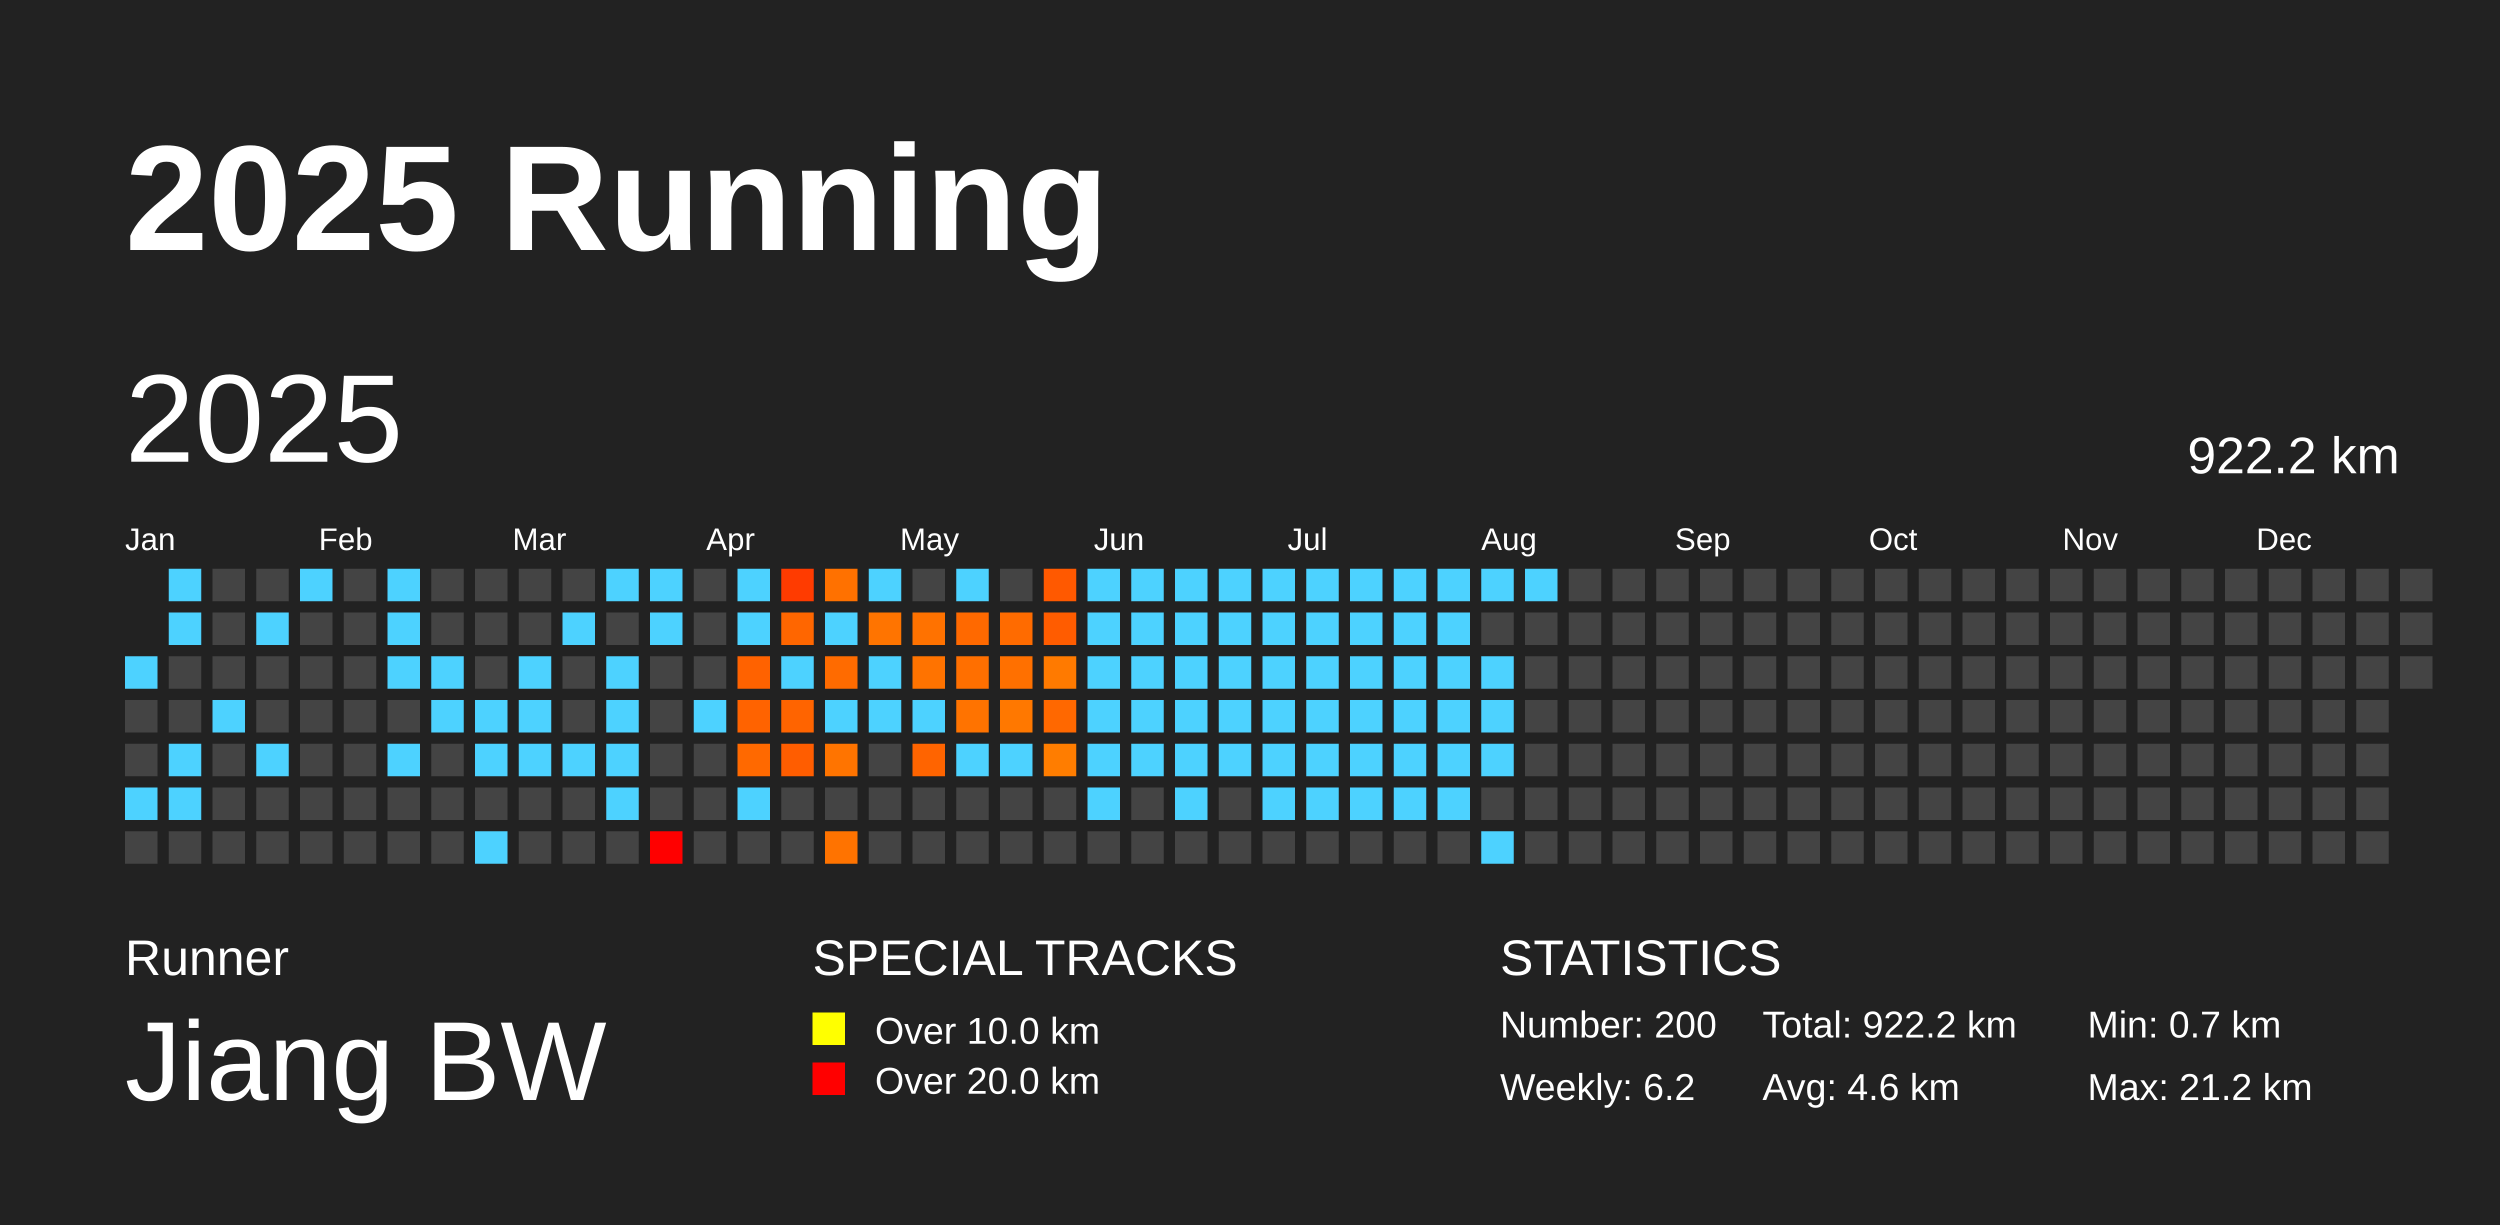
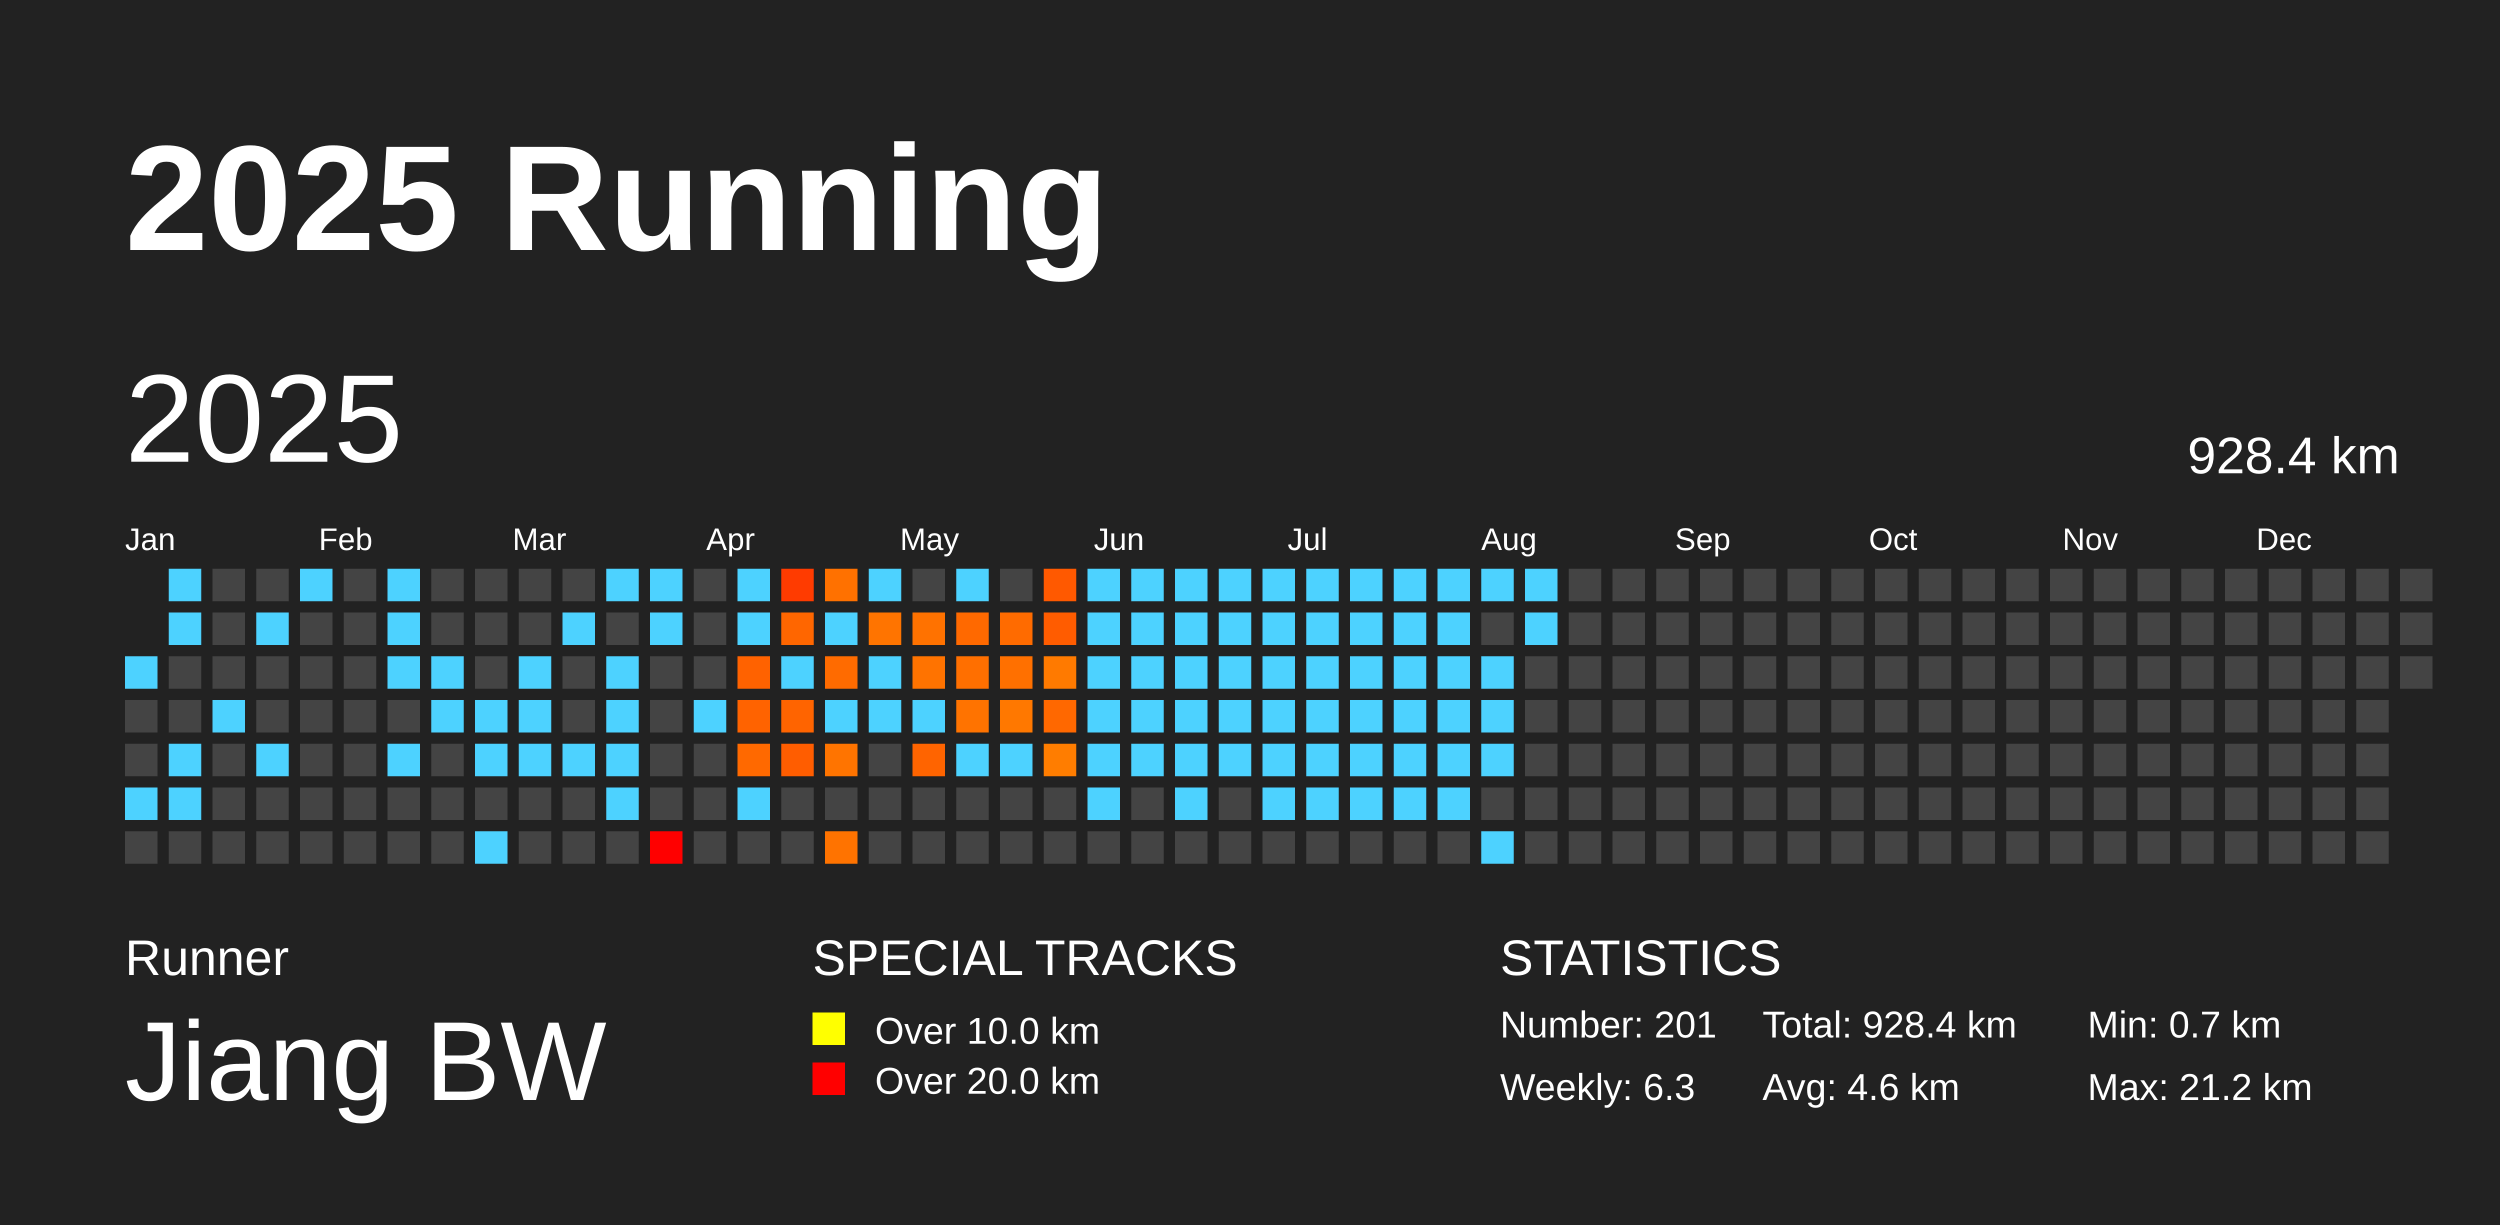
<svg xmlns="http://www.w3.org/2000/svg" baseProfile="full" height="98mm" version="1.1" viewBox="0,0,200,98" width="200mm">
  <defs />
  <rect fill="#222222" height="98" width="200" x="0" y="0" />
  <text fill="#FFFFFF" style="font-size:12px; font-family:Arial; font-weight:bold;" x="10" y="20">2025 Running</text>
  <text fill="#FFFFFF" style="font-size:4px; font-family:Arial" x="10" y="78">Runner</text>
  <text fill="#FFFFFF" style="font-size:9px; font-family:Arial" x="10" y="88">Jiang BW</text>
  <text fill="#FFFFFF" style="font-size:4px; font-family:Arial" x="65" y="78">SPECIAL TRACKS</text>
  <rect fill="yellow" height="2.6" width="2.6" x="65" y="81" />
  <text fill="#FFFFFF" style="font-size:3px; font-family:Arial" x="70" y="83.5">Over 10.0 km</text>
  <rect fill="red" height="2.6" width="2.6" x="65" y="85" />
  <text fill="#FFFFFF" style="font-size:3px; font-family:Arial" x="70" y="87.5">Over 20.0 km</text>
  <text fill="#FFFFFF" style="font-size:4px; font-family:Arial" x="120" y="78">STATISTICS</text>
-   <text fill="#FFFFFF" style="font-size:3px; font-family:Arial" x="120" y="83">Number: 200</text>
-   <text fill="#FFFFFF" style="font-size:3px; font-family:Arial" x="120" y="88">Weekly: 6.2</text>
-   <text fill="#FFFFFF" style="font-size:3px; font-family:Arial" x="141" y="83">Total: 922.2 km</text>
+   <text fill="#FFFFFF" style="font-size:3px; font-family:Arial" x="120" y="83">Number: 201</text>
+   <text fill="#FFFFFF" style="font-size:3px; font-family:Arial" x="120" y="88">Weekly: 6.3</text>
+   <text fill="#FFFFFF" style="font-size:3px; font-family:Arial" x="141" y="83">Total: 928.4 km</text>
  <text fill="#FFFFFF" style="font-size:3px; font-family:Arial" x="141" y="88">Avg: 4.6 km</text>
  <text fill="#FFFFFF" style="font-size:3px; font-family:Arial" x="167" y="83">Min: 0.7 km</text>
  <text fill="#FFFFFF" style="font-size:3px; font-family:Arial" x="167" y="88">Max: 21.2 km</text>
  <text dominant-baseline="hanging" fill="#FFFFFF" style="font-size:10.0px; font-family:Arial;" x="10" y="30">2025</text>
-   <text dominant-baseline="hanging" fill="#FFFFFF" style="font-size:4.125px; font-family:Arial;" x="175" y="35">922.2 km</text>
+   <text dominant-baseline="hanging" fill="#FFFFFF" style="font-size:4.125px; font-family:Arial;" x="175" y="35">928.4 km</text>
  <text fill="#FFFFFF" style="font-size:2.5px; font-family:Arial" x="10.0" y="44">Jan</text>
  <text fill="#FFFFFF" style="font-size:2.5px; font-family:Arial" x="25.5" y="44">Feb</text>
  <text fill="#FFFFFF" style="font-size:2.5px; font-family:Arial" x="41.0" y="44">Mar</text>
  <text fill="#FFFFFF" style="font-size:2.5px; font-family:Arial" x="56.5" y="44">Apr</text>
  <text fill="#FFFFFF" style="font-size:2.5px; font-family:Arial" x="72.0" y="44">May</text>
  <text fill="#FFFFFF" style="font-size:2.5px; font-family:Arial" x="87.5" y="44">Jun</text>
  <text fill="#FFFFFF" style="font-size:2.5px; font-family:Arial" x="103.0" y="44">Jul</text>
  <text fill="#FFFFFF" style="font-size:2.5px; font-family:Arial" x="118.5" y="44">Aug</text>
  <text fill="#FFFFFF" style="font-size:2.5px; font-family:Arial" x="134.0" y="44">Sep</text>
  <text fill="#FFFFFF" style="font-size:2.5px; font-family:Arial" x="149.5" y="44">Oct</text>
  <text fill="#FFFFFF" style="font-size:2.5px; font-family:Arial" x="165.0" y="44">Nov</text>
  <text fill="#FFFFFF" style="font-size:2.5px; font-family:Arial" x="180.5" y="44">Dec</text>
  <rect fill="#4dd2ff" height="2.6" width="2.6" x="10.0" y="52.5" />
  <rect fill="#444444" height="2.6" width="2.6" x="10.0" y="56.0" />
  <rect fill="#444444" height="2.6" width="2.6" x="10.0" y="59.5" />
  <rect fill="#4dd2ff" height="2.6" width="2.6" x="10.0" y="63.0" />
  <rect fill="#444444" height="2.6" width="2.6" x="10.0" y="66.5" />
  <rect fill="#4dd2ff" height="2.6" width="2.6" x="13.5" y="45.5" />
  <rect fill="#4dd2ff" height="2.6" width="2.6" x="13.5" y="49.0" />
  <rect fill="#444444" height="2.6" width="2.6" x="13.5" y="52.5" />
  <rect fill="#444444" height="2.6" width="2.6" x="13.5" y="56.0" />
  <rect fill="#4dd2ff" height="2.6" width="2.6" x="13.5" y="59.5" />
  <rect fill="#4dd2ff" height="2.6" width="2.6" x="13.5" y="63.0" />
  <rect fill="#444444" height="2.6" width="2.6" x="13.5" y="66.5" />
  <rect fill="#444444" height="2.6" width="2.6" x="17.0" y="45.5" />
  <rect fill="#444444" height="2.6" width="2.6" x="17.0" y="49.0" />
  <rect fill="#444444" height="2.6" width="2.6" x="17.0" y="52.5" />
  <rect fill="#4dd2ff" height="2.6" width="2.6" x="17.0" y="56.0" />
  <rect fill="#444444" height="2.6" width="2.6" x="17.0" y="59.5" />
  <rect fill="#444444" height="2.6" width="2.6" x="17.0" y="63.0" />
  <rect fill="#444444" height="2.6" width="2.6" x="17.0" y="66.5" />
  <rect fill="#444444" height="2.6" width="2.6" x="20.5" y="45.5" />
  <rect fill="#4dd2ff" height="2.6" width="2.6" x="20.5" y="49.0" />
  <rect fill="#444444" height="2.6" width="2.6" x="20.5" y="52.5" />
  <rect fill="#444444" height="2.6" width="2.6" x="20.5" y="56.0" />
  <rect fill="#4dd2ff" height="2.6" width="2.6" x="20.5" y="59.5" />
  <rect fill="#444444" height="2.6" width="2.6" x="20.5" y="63.0" />
  <rect fill="#444444" height="2.6" width="2.6" x="20.5" y="66.5" />
  <rect fill="#4dd2ff" height="2.6" width="2.6" x="24.0" y="45.5" />
  <rect fill="#444444" height="2.6" width="2.6" x="24.0" y="49.0" />
  <rect fill="#444444" height="2.6" width="2.6" x="24.0" y="52.5" />
  <rect fill="#444444" height="2.6" width="2.6" x="24.0" y="56.0" />
  <rect fill="#444444" height="2.6" width="2.6" x="24.0" y="59.5" />
  <rect fill="#444444" height="2.6" width="2.6" x="24.0" y="63.0" />
  <rect fill="#444444" height="2.6" width="2.6" x="24.0" y="66.5" />
  <rect fill="#444444" height="2.6" width="2.6" x="27.5" y="45.5" />
  <rect fill="#444444" height="2.6" width="2.6" x="27.5" y="49.0" />
  <rect fill="#444444" height="2.6" width="2.6" x="27.5" y="52.5" />
  <rect fill="#444444" height="2.6" width="2.6" x="27.5" y="56.0" />
  <rect fill="#444444" height="2.6" width="2.6" x="27.5" y="59.5" />
  <rect fill="#444444" height="2.6" width="2.6" x="27.5" y="63.0" />
  <rect fill="#444444" height="2.6" width="2.6" x="27.5" y="66.5" />
  <rect fill="#4dd2ff" height="2.6" width="2.6" x="31.0" y="45.5" />
  <rect fill="#4dd2ff" height="2.6" width="2.6" x="31.0" y="49.0" />
  <rect fill="#4dd2ff" height="2.6" width="2.6" x="31.0" y="52.5" />
  <rect fill="#444444" height="2.6" width="2.6" x="31.0" y="56.0" />
  <rect fill="#4dd2ff" height="2.6" width="2.6" x="31.0" y="59.5" />
  <rect fill="#444444" height="2.6" width="2.6" x="31.0" y="63.0" />
  <rect fill="#444444" height="2.6" width="2.6" x="31.0" y="66.5" />
  <rect fill="#444444" height="2.6" width="2.6" x="34.5" y="45.5" />
  <rect fill="#444444" height="2.6" width="2.6" x="34.5" y="49.0" />
  <rect fill="#4dd2ff" height="2.6" width="2.6" x="34.5" y="52.5" />
  <rect fill="#4dd2ff" height="2.6" width="2.6" x="34.5" y="56.0" />
  <rect fill="#444444" height="2.6" width="2.6" x="34.5" y="59.5" />
  <rect fill="#444444" height="2.6" width="2.6" x="34.5" y="63.0" />
  <rect fill="#444444" height="2.6" width="2.6" x="34.5" y="66.5" />
  <rect fill="#444444" height="2.6" width="2.6" x="38.0" y="45.5" />
  <rect fill="#444444" height="2.6" width="2.6" x="38.0" y="49.0" />
  <rect fill="#444444" height="2.6" width="2.6" x="38.0" y="52.5" />
  <rect fill="#4dd2ff" height="2.6" width="2.6" x="38.0" y="56.0" />
  <rect fill="#4dd2ff" height="2.6" width="2.6" x="38.0" y="59.5" />
  <rect fill="#444444" height="2.6" width="2.6" x="38.0" y="63.0" />
  <rect fill="#4dd2ff" height="2.6" width="2.6" x="38.0" y="66.5" />
  <rect fill="#444444" height="2.6" width="2.6" x="41.5" y="45.5" />
  <rect fill="#444444" height="2.6" width="2.6" x="41.5" y="49.0" />
  <rect fill="#4dd2ff" height="2.6" width="2.6" x="41.5" y="52.5" />
  <rect fill="#4dd2ff" height="2.6" width="2.6" x="41.5" y="56.0" />
  <rect fill="#4dd2ff" height="2.6" width="2.6" x="41.5" y="59.5" />
  <rect fill="#444444" height="2.6" width="2.6" x="41.5" y="63.0" />
  <rect fill="#444444" height="2.6" width="2.6" x="41.5" y="66.5" />
  <rect fill="#444444" height="2.6" width="2.6" x="45.0" y="45.5" />
  <rect fill="#4dd2ff" height="2.6" width="2.6" x="45.0" y="49.0" />
  <rect fill="#444444" height="2.6" width="2.6" x="45.0" y="52.5" />
  <rect fill="#444444" height="2.6" width="2.6" x="45.0" y="56.0" />
  <rect fill="#4dd2ff" height="2.6" width="2.6" x="45.0" y="59.5" />
  <rect fill="#444444" height="2.6" width="2.6" x="45.0" y="63.0" />
  <rect fill="#444444" height="2.6" width="2.6" x="45.0" y="66.5" />
  <rect fill="#4dd2ff" height="2.6" width="2.6" x="48.5" y="45.5" />
  <rect fill="#444444" height="2.6" width="2.6" x="48.5" y="49.0" />
  <rect fill="#4dd2ff" height="2.6" width="2.6" x="48.5" y="52.5" />
  <rect fill="#4dd2ff" height="2.6" width="2.6" x="48.5" y="56.0" />
  <rect fill="#4dd2ff" height="2.6" width="2.6" x="48.5" y="59.5" />
  <rect fill="#4dd2ff" height="2.6" width="2.6" x="48.5" y="63.0" />
  <rect fill="#444444" height="2.6" width="2.6" x="48.5" y="66.5" />
  <rect fill="#4dd2ff" height="2.6" width="2.6" x="52.0" y="45.5" />
  <rect fill="#4dd2ff" height="2.6" width="2.6" x="52.0" y="49.0" />
  <rect fill="#444444" height="2.6" width="2.6" x="52.0" y="52.5" />
  <rect fill="#444444" height="2.6" width="2.6" x="52.0" y="56.0" />
  <rect fill="#444444" height="2.6" width="2.6" x="52.0" y="59.5" />
  <rect fill="#444444" height="2.6" width="2.6" x="52.0" y="63.0" />
  <rect fill="red" height="2.6" width="2.6" x="52.0" y="66.5" />
  <rect fill="#444444" height="2.6" width="2.6" x="55.5" y="45.5" />
  <rect fill="#444444" height="2.6" width="2.6" x="55.5" y="49.0" />
  <rect fill="#444444" height="2.6" width="2.6" x="55.5" y="52.5" />
  <rect fill="#4dd2ff" height="2.6" width="2.6" x="55.5" y="56.0" />
  <rect fill="#444444" height="2.6" width="2.6" x="55.5" y="59.5" />
  <rect fill="#444444" height="2.6" width="2.6" x="55.5" y="63.0" />
  <rect fill="#444444" height="2.6" width="2.6" x="55.5" y="66.5" />
  <rect fill="#4dd2ff" height="2.6" width="2.6" x="59.0" y="45.5" />
  <rect fill="#4dd2ff" height="2.6" width="2.6" x="59.0" y="49.0" />
  <rect fill="#ff6200" height="2.6" width="2.6" x="59.0" y="52.5" />
  <rect fill="#ff6300" height="2.6" width="2.6" x="59.0" y="56.0" />
  <rect fill="#ff6900" height="2.6" width="2.6" x="59.0" y="59.5" />
  <rect fill="#4dd2ff" height="2.6" width="2.6" x="59.0" y="63.0" />
  <rect fill="#444444" height="2.6" width="2.6" x="59.0" y="66.5" />
  <rect fill="#ff3b00" height="2.6" width="2.6" x="62.5" y="45.5" />
  <rect fill="#ff6600" height="2.6" width="2.6" x="62.5" y="49.0" />
  <rect fill="#4dd2ff" height="2.6" width="2.6" x="62.5" y="52.5" />
  <rect fill="#ff6400" height="2.6" width="2.6" x="62.5" y="56.0" />
  <rect fill="#ff5d00" height="2.6" width="2.6" x="62.5" y="59.5" />
  <rect fill="#444444" height="2.6" width="2.6" x="62.5" y="63.0" />
  <rect fill="#444444" height="2.6" width="2.6" x="62.5" y="66.5" />
  <rect fill="#ff7100" height="2.6" width="2.6" x="66.0" y="45.5" />
  <rect fill="#4dd2ff" height="2.6" width="2.6" x="66.0" y="49.0" />
  <rect fill="#ff6b00" height="2.6" width="2.6" x="66.0" y="52.5" />
  <rect fill="#4dd2ff" height="2.6" width="2.6" x="66.0" y="56.0" />
  <rect fill="#ff7400" height="2.6" width="2.6" x="66.0" y="59.5" />
  <rect fill="#444444" height="2.6" width="2.6" x="66.0" y="63.0" />
  <rect fill="#ff7300" height="2.6" width="2.6" x="66.0" y="66.5" />
  <rect fill="#4dd2ff" height="2.6" width="2.6" x="69.5" y="45.5" />
  <rect fill="#ff7400" height="2.6" width="2.6" x="69.5" y="49.0" />
  <rect fill="#4dd2ff" height="2.6" width="2.6" x="69.5" y="52.5" />
  <rect fill="#4dd2ff" height="2.6" width="2.6" x="69.5" y="56.0" />
  <rect fill="#444444" height="2.6" width="2.6" x="69.5" y="59.5" />
  <rect fill="#444444" height="2.6" width="2.6" x="69.5" y="63.0" />
  <rect fill="#444444" height="2.6" width="2.6" x="69.5" y="66.5" />
  <rect fill="#444444" height="2.6" width="2.6" x="73.0" y="45.5" />
  <rect fill="#ff7200" height="2.6" width="2.6" x="73.0" y="49.0" />
  <rect fill="#ff7300" height="2.6" width="2.6" x="73.0" y="52.5" />
  <rect fill="#4dd2ff" height="2.6" width="2.6" x="73.0" y="56.0" />
  <rect fill="#ff6400" height="2.6" width="2.6" x="73.0" y="59.5" />
  <rect fill="#444444" height="2.6" width="2.6" x="73.0" y="63.0" />
  <rect fill="#444444" height="2.6" width="2.6" x="73.0" y="66.5" />
  <rect fill="#4dd2ff" height="2.6" width="2.6" x="76.5" y="45.5" />
  <rect fill="#ff6900" height="2.6" width="2.6" x="76.5" y="49.0" />
  <rect fill="#ff6f00" height="2.6" width="2.6" x="76.5" y="52.5" />
  <rect fill="#ff7300" height="2.6" width="2.6" x="76.5" y="56.0" />
  <rect fill="#4dd2ff" height="2.6" width="2.6" x="76.5" y="59.5" />
  <rect fill="#444444" height="2.6" width="2.6" x="76.5" y="63.0" />
  <rect fill="#444444" height="2.6" width="2.6" x="76.5" y="66.5" />
  <rect fill="#444444" height="2.6" width="2.6" x="80.0" y="45.5" />
  <rect fill="#ff6b00" height="2.6" width="2.6" x="80.0" y="49.0" />
  <rect fill="#ff7000" height="2.6" width="2.6" x="80.0" y="52.5" />
  <rect fill="#ff7800" height="2.6" width="2.6" x="80.0" y="56.0" />
  <rect fill="#4dd2ff" height="2.6" width="2.6" x="80.0" y="59.5" />
  <rect fill="#444444" height="2.6" width="2.6" x="80.0" y="63.0" />
  <rect fill="#444444" height="2.6" width="2.6" x="80.0" y="66.5" />
  <rect fill="#ff5900" height="2.6" width="2.6" x="83.5" y="45.5" />
  <rect fill="#ff5c00" height="2.6" width="2.6" x="83.5" y="49.0" />
  <rect fill="#ff7a00" height="2.6" width="2.6" x="83.5" y="52.5" />
  <rect fill="#ff6800" height="2.6" width="2.6" x="83.5" y="56.0" />
  <rect fill="#ff7d00" height="2.6" width="2.6" x="83.5" y="59.5" />
  <rect fill="#444444" height="2.6" width="2.6" x="83.5" y="63.0" />
  <rect fill="#444444" height="2.6" width="2.6" x="83.5" y="66.5" />
  <rect fill="#4dd2ff" height="2.6" width="2.6" x="87.0" y="45.5" />
  <rect fill="#4dd2ff" height="2.6" width="2.6" x="87.0" y="49.0" />
  <rect fill="#4dd2ff" height="2.6" width="2.6" x="87.0" y="52.5" />
  <rect fill="#4dd2ff" height="2.6" width="2.6" x="87.0" y="56.0" />
  <rect fill="#4dd2ff" height="2.6" width="2.6" x="87.0" y="59.5" />
  <rect fill="#4dd2ff" height="2.6" width="2.6" x="87.0" y="63.0" />
  <rect fill="#444444" height="2.6" width="2.6" x="87.0" y="66.5" />
  <rect fill="#4dd2ff" height="2.6" width="2.6" x="90.5" y="45.5" />
  <rect fill="#4dd2ff" height="2.6" width="2.6" x="90.5" y="49.0" />
  <rect fill="#4dd2ff" height="2.6" width="2.6" x="90.5" y="52.5" />
  <rect fill="#4dd2ff" height="2.6" width="2.6" x="90.5" y="56.0" />
  <rect fill="#4dd2ff" height="2.6" width="2.6" x="90.5" y="59.5" />
  <rect fill="#444444" height="2.6" width="2.6" x="90.5" y="63.0" />
  <rect fill="#444444" height="2.6" width="2.6" x="90.5" y="66.5" />
  <rect fill="#4dd2ff" height="2.6" width="2.6" x="94.0" y="45.5" />
  <rect fill="#4dd2ff" height="2.6" width="2.6" x="94.0" y="49.0" />
  <rect fill="#4dd2ff" height="2.6" width="2.6" x="94.0" y="52.5" />
  <rect fill="#4dd2ff" height="2.6" width="2.6" x="94.0" y="56.0" />
  <rect fill="#4dd2ff" height="2.6" width="2.6" x="94.0" y="59.5" />
  <rect fill="#4dd2ff" height="2.6" width="2.6" x="94.0" y="63.0" />
  <rect fill="#444444" height="2.6" width="2.6" x="94.0" y="66.5" />
  <rect fill="#4dd2ff" height="2.6" width="2.6" x="97.5" y="45.5" />
  <rect fill="#4dd2ff" height="2.6" width="2.6" x="97.5" y="49.0" />
  <rect fill="#4dd2ff" height="2.6" width="2.6" x="97.5" y="52.5" />
  <rect fill="#4dd2ff" height="2.6" width="2.6" x="97.5" y="56.0" />
  <rect fill="#4dd2ff" height="2.6" width="2.6" x="97.5" y="59.5" />
  <rect fill="#444444" height="2.6" width="2.6" x="97.5" y="63.0" />
  <rect fill="#444444" height="2.6" width="2.6" x="97.5" y="66.5" />
  <rect fill="#4dd2ff" height="2.6" width="2.6" x="101.0" y="45.5" />
  <rect fill="#4dd2ff" height="2.6" width="2.6" x="101.0" y="49.0" />
  <rect fill="#4dd2ff" height="2.6" width="2.6" x="101.0" y="52.5" />
  <rect fill="#4dd2ff" height="2.6" width="2.6" x="101.0" y="56.0" />
  <rect fill="#4dd2ff" height="2.6" width="2.6" x="101.0" y="59.5" />
  <rect fill="#4dd2ff" height="2.6" width="2.6" x="101.0" y="63.0" />
  <rect fill="#444444" height="2.6" width="2.6" x="101.0" y="66.5" />
  <rect fill="#4dd2ff" height="2.6" width="2.6" x="104.5" y="45.5" />
  <rect fill="#4dd2ff" height="2.6" width="2.6" x="104.5" y="49.0" />
  <rect fill="#4dd2ff" height="2.6" width="2.6" x="104.5" y="52.5" />
  <rect fill="#4dd2ff" height="2.6" width="2.6" x="104.5" y="56.0" />
  <rect fill="#4dd2ff" height="2.6" width="2.6" x="104.5" y="59.5" />
  <rect fill="#4dd2ff" height="2.6" width="2.6" x="104.5" y="63.0" />
  <rect fill="#444444" height="2.6" width="2.6" x="104.5" y="66.5" />
  <rect fill="#4dd2ff" height="2.6" width="2.6" x="108.0" y="45.5" />
  <rect fill="#4dd2ff" height="2.6" width="2.6" x="108.0" y="49.0" />
  <rect fill="#4dd2ff" height="2.6" width="2.6" x="108.0" y="52.5" />
  <rect fill="#4dd2ff" height="2.6" width="2.6" x="108.0" y="56.0" />
  <rect fill="#4dd2ff" height="2.6" width="2.6" x="108.0" y="59.5" />
  <rect fill="#4dd2ff" height="2.6" width="2.6" x="108.0" y="63.0" />
  <rect fill="#444444" height="2.6" width="2.6" x="108.0" y="66.5" />
  <rect fill="#4dd2ff" height="2.6" width="2.6" x="111.5" y="45.5" />
  <rect fill="#4dd2ff" height="2.6" width="2.6" x="111.5" y="49.0" />
  <rect fill="#4dd2ff" height="2.6" width="2.6" x="111.5" y="52.5" />
  <rect fill="#4dd2ff" height="2.6" width="2.6" x="111.5" y="56.0" />
  <rect fill="#4dd2ff" height="2.6" width="2.6" x="111.5" y="59.5" />
  <rect fill="#4dd2ff" height="2.6" width="2.6" x="111.5" y="63.0" />
  <rect fill="#444444" height="2.6" width="2.6" x="111.5" y="66.5" />
  <rect fill="#4dd2ff" height="2.6" width="2.6" x="115.0" y="45.5" />
  <rect fill="#4dd2ff" height="2.6" width="2.6" x="115.0" y="49.0" />
  <rect fill="#4dd2ff" height="2.6" width="2.6" x="115.0" y="52.5" />
  <rect fill="#4dd2ff" height="2.6" width="2.6" x="115.0" y="56.0" />
  <rect fill="#4dd2ff" height="2.6" width="2.6" x="115.0" y="59.5" />
  <rect fill="#4dd2ff" height="2.6" width="2.6" x="115.0" y="63.0" />
  <rect fill="#444444" height="2.6" width="2.6" x="115.0" y="66.5" />
  <rect fill="#4dd2ff" height="2.6" width="2.6" x="118.5" y="45.5" />
  <rect fill="#444444" height="2.6" width="2.6" x="118.5" y="49.0" />
  <rect fill="#4dd2ff" height="2.6" width="2.6" x="118.5" y="52.5" />
  <rect fill="#4dd2ff" height="2.6" width="2.6" x="118.5" y="56.0" />
  <rect fill="#4dd2ff" height="2.6" width="2.6" x="118.5" y="59.5" />
  <rect fill="#444444" height="2.6" width="2.6" x="118.5" y="63.0" />
  <rect fill="#4dd2ff" height="2.6" width="2.6" x="118.5" y="66.5" />
  <rect fill="#4dd2ff" height="2.6" width="2.6" x="122.0" y="45.5" />
-   <rect fill="#444444" height="2.6" width="2.6" x="122.0" y="49.0" />
+   <rect fill="#4dd2ff" height="2.6" width="2.6" x="122.0" y="49.0" />
  <rect fill="#444444" height="2.6" width="2.6" x="122.0" y="52.5" />
  <rect fill="#444444" height="2.6" width="2.6" x="122.0" y="56.0" />
  <rect fill="#444444" height="2.6" width="2.6" x="122.0" y="59.5" />
  <rect fill="#444444" height="2.6" width="2.6" x="122.0" y="63.0" />
  <rect fill="#444444" height="2.6" width="2.6" x="122.0" y="66.5" />
  <rect fill="#444444" height="2.6" width="2.6" x="125.5" y="45.5" />
  <rect fill="#444444" height="2.6" width="2.6" x="125.5" y="49.0" />
  <rect fill="#444444" height="2.6" width="2.6" x="125.5" y="52.5" />
  <rect fill="#444444" height="2.6" width="2.6" x="125.5" y="56.0" />
  <rect fill="#444444" height="2.6" width="2.6" x="125.5" y="59.5" />
  <rect fill="#444444" height="2.6" width="2.6" x="125.5" y="63.0" />
  <rect fill="#444444" height="2.6" width="2.6" x="125.5" y="66.5" />
  <rect fill="#444444" height="2.6" width="2.6" x="129.0" y="45.5" />
  <rect fill="#444444" height="2.6" width="2.6" x="129.0" y="49.0" />
  <rect fill="#444444" height="2.6" width="2.6" x="129.0" y="52.5" />
  <rect fill="#444444" height="2.6" width="2.6" x="129.0" y="56.0" />
  <rect fill="#444444" height="2.6" width="2.6" x="129.0" y="59.5" />
  <rect fill="#444444" height="2.6" width="2.6" x="129.0" y="63.0" />
  <rect fill="#444444" height="2.6" width="2.6" x="129.0" y="66.5" />
  <rect fill="#444444" height="2.6" width="2.6" x="132.5" y="45.5" />
  <rect fill="#444444" height="2.6" width="2.6" x="132.5" y="49.0" />
  <rect fill="#444444" height="2.6" width="2.6" x="132.5" y="52.5" />
  <rect fill="#444444" height="2.6" width="2.6" x="132.5" y="56.0" />
  <rect fill="#444444" height="2.6" width="2.6" x="132.5" y="59.5" />
  <rect fill="#444444" height="2.6" width="2.6" x="132.5" y="63.0" />
  <rect fill="#444444" height="2.6" width="2.6" x="132.5" y="66.5" />
  <rect fill="#444444" height="2.6" width="2.6" x="136.0" y="45.5" />
  <rect fill="#444444" height="2.6" width="2.6" x="136.0" y="49.0" />
  <rect fill="#444444" height="2.6" width="2.6" x="136.0" y="52.5" />
  <rect fill="#444444" height="2.6" width="2.6" x="136.0" y="56.0" />
  <rect fill="#444444" height="2.6" width="2.6" x="136.0" y="59.5" />
  <rect fill="#444444" height="2.6" width="2.6" x="136.0" y="63.0" />
  <rect fill="#444444" height="2.6" width="2.6" x="136.0" y="66.5" />
  <rect fill="#444444" height="2.6" width="2.6" x="139.5" y="45.5" />
  <rect fill="#444444" height="2.6" width="2.6" x="139.5" y="49.0" />
  <rect fill="#444444" height="2.6" width="2.6" x="139.5" y="52.5" />
  <rect fill="#444444" height="2.6" width="2.6" x="139.5" y="56.0" />
  <rect fill="#444444" height="2.6" width="2.6" x="139.5" y="59.5" />
  <rect fill="#444444" height="2.6" width="2.6" x="139.5" y="63.0" />
  <rect fill="#444444" height="2.6" width="2.6" x="139.5" y="66.5" />
  <rect fill="#444444" height="2.6" width="2.6" x="143.0" y="45.5" />
  <rect fill="#444444" height="2.6" width="2.6" x="143.0" y="49.0" />
  <rect fill="#444444" height="2.6" width="2.6" x="143.0" y="52.5" />
  <rect fill="#444444" height="2.6" width="2.6" x="143.0" y="56.0" />
  <rect fill="#444444" height="2.6" width="2.6" x="143.0" y="59.5" />
  <rect fill="#444444" height="2.6" width="2.6" x="143.0" y="63.0" />
  <rect fill="#444444" height="2.6" width="2.6" x="143.0" y="66.5" />
  <rect fill="#444444" height="2.6" width="2.6" x="146.5" y="45.5" />
  <rect fill="#444444" height="2.6" width="2.6" x="146.5" y="49.0" />
  <rect fill="#444444" height="2.6" width="2.6" x="146.5" y="52.5" />
  <rect fill="#444444" height="2.6" width="2.6" x="146.5" y="56.0" />
  <rect fill="#444444" height="2.6" width="2.6" x="146.5" y="59.5" />
  <rect fill="#444444" height="2.6" width="2.6" x="146.5" y="63.0" />
  <rect fill="#444444" height="2.6" width="2.6" x="146.5" y="66.5" />
  <rect fill="#444444" height="2.6" width="2.6" x="150.0" y="45.5" />
  <rect fill="#444444" height="2.6" width="2.6" x="150.0" y="49.0" />
  <rect fill="#444444" height="2.6" width="2.6" x="150.0" y="52.5" />
  <rect fill="#444444" height="2.6" width="2.6" x="150.0" y="56.0" />
  <rect fill="#444444" height="2.6" width="2.6" x="150.0" y="59.5" />
  <rect fill="#444444" height="2.6" width="2.6" x="150.0" y="63.0" />
  <rect fill="#444444" height="2.6" width="2.6" x="150.0" y="66.5" />
  <rect fill="#444444" height="2.6" width="2.6" x="153.5" y="45.5" />
  <rect fill="#444444" height="2.6" width="2.6" x="153.5" y="49.0" />
  <rect fill="#444444" height="2.6" width="2.6" x="153.5" y="52.5" />
  <rect fill="#444444" height="2.6" width="2.6" x="153.5" y="56.0" />
  <rect fill="#444444" height="2.6" width="2.6" x="153.5" y="59.5" />
  <rect fill="#444444" height="2.6" width="2.6" x="153.5" y="63.0" />
  <rect fill="#444444" height="2.6" width="2.6" x="153.5" y="66.5" />
  <rect fill="#444444" height="2.6" width="2.6" x="157.0" y="45.5" />
  <rect fill="#444444" height="2.6" width="2.6" x="157.0" y="49.0" />
  <rect fill="#444444" height="2.6" width="2.6" x="157.0" y="52.5" />
  <rect fill="#444444" height="2.6" width="2.6" x="157.0" y="56.0" />
  <rect fill="#444444" height="2.6" width="2.6" x="157.0" y="59.5" />
  <rect fill="#444444" height="2.6" width="2.6" x="157.0" y="63.0" />
  <rect fill="#444444" height="2.6" width="2.6" x="157.0" y="66.5" />
  <rect fill="#444444" height="2.6" width="2.6" x="160.5" y="45.5" />
  <rect fill="#444444" height="2.6" width="2.6" x="160.5" y="49.0" />
  <rect fill="#444444" height="2.6" width="2.6" x="160.5" y="52.5" />
  <rect fill="#444444" height="2.6" width="2.6" x="160.5" y="56.0" />
  <rect fill="#444444" height="2.6" width="2.6" x="160.5" y="59.5" />
  <rect fill="#444444" height="2.6" width="2.6" x="160.5" y="63.0" />
  <rect fill="#444444" height="2.6" width="2.6" x="160.5" y="66.5" />
  <rect fill="#444444" height="2.6" width="2.6" x="164.0" y="45.5" />
  <rect fill="#444444" height="2.6" width="2.6" x="164.0" y="49.0" />
  <rect fill="#444444" height="2.6" width="2.6" x="164.0" y="52.5" />
  <rect fill="#444444" height="2.6" width="2.6" x="164.0" y="56.0" />
  <rect fill="#444444" height="2.6" width="2.6" x="164.0" y="59.5" />
  <rect fill="#444444" height="2.6" width="2.6" x="164.0" y="63.0" />
  <rect fill="#444444" height="2.6" width="2.6" x="164.0" y="66.5" />
  <rect fill="#444444" height="2.6" width="2.6" x="167.5" y="45.5" />
  <rect fill="#444444" height="2.6" width="2.6" x="167.5" y="49.0" />
  <rect fill="#444444" height="2.6" width="2.6" x="167.5" y="52.5" />
  <rect fill="#444444" height="2.6" width="2.6" x="167.5" y="56.0" />
  <rect fill="#444444" height="2.6" width="2.6" x="167.5" y="59.5" />
  <rect fill="#444444" height="2.6" width="2.6" x="167.5" y="63.0" />
  <rect fill="#444444" height="2.6" width="2.6" x="167.5" y="66.5" />
  <rect fill="#444444" height="2.6" width="2.6" x="171.0" y="45.5" />
  <rect fill="#444444" height="2.6" width="2.6" x="171.0" y="49.0" />
  <rect fill="#444444" height="2.6" width="2.6" x="171.0" y="52.5" />
  <rect fill="#444444" height="2.6" width="2.6" x="171.0" y="56.0" />
  <rect fill="#444444" height="2.6" width="2.6" x="171.0" y="59.5" />
  <rect fill="#444444" height="2.6" width="2.6" x="171.0" y="63.0" />
  <rect fill="#444444" height="2.6" width="2.6" x="171.0" y="66.5" />
  <rect fill="#444444" height="2.6" width="2.6" x="174.5" y="45.5" />
  <rect fill="#444444" height="2.6" width="2.6" x="174.5" y="49.0" />
  <rect fill="#444444" height="2.6" width="2.6" x="174.5" y="52.5" />
  <rect fill="#444444" height="2.6" width="2.6" x="174.5" y="56.0" />
  <rect fill="#444444" height="2.6" width="2.6" x="174.5" y="59.5" />
  <rect fill="#444444" height="2.6" width="2.6" x="174.5" y="63.0" />
  <rect fill="#444444" height="2.6" width="2.6" x="174.5" y="66.5" />
  <rect fill="#444444" height="2.6" width="2.6" x="178.0" y="45.5" />
  <rect fill="#444444" height="2.6" width="2.6" x="178.0" y="49.0" />
  <rect fill="#444444" height="2.6" width="2.6" x="178.0" y="52.5" />
  <rect fill="#444444" height="2.6" width="2.6" x="178.0" y="56.0" />
  <rect fill="#444444" height="2.6" width="2.6" x="178.0" y="59.5" />
  <rect fill="#444444" height="2.6" width="2.6" x="178.0" y="63.0" />
  <rect fill="#444444" height="2.6" width="2.6" x="178.0" y="66.5" />
  <rect fill="#444444" height="2.6" width="2.6" x="181.5" y="45.5" />
  <rect fill="#444444" height="2.6" width="2.6" x="181.5" y="49.0" />
  <rect fill="#444444" height="2.6" width="2.6" x="181.5" y="52.5" />
  <rect fill="#444444" height="2.6" width="2.6" x="181.5" y="56.0" />
  <rect fill="#444444" height="2.6" width="2.6" x="181.5" y="59.5" />
  <rect fill="#444444" height="2.6" width="2.6" x="181.5" y="63.0" />
  <rect fill="#444444" height="2.6" width="2.6" x="181.5" y="66.5" />
  <rect fill="#444444" height="2.6" width="2.6" x="185.0" y="45.5" />
  <rect fill="#444444" height="2.6" width="2.6" x="185.0" y="49.0" />
  <rect fill="#444444" height="2.6" width="2.6" x="185.0" y="52.5" />
  <rect fill="#444444" height="2.6" width="2.6" x="185.0" y="56.0" />
  <rect fill="#444444" height="2.6" width="2.6" x="185.0" y="59.5" />
  <rect fill="#444444" height="2.6" width="2.6" x="185.0" y="63.0" />
  <rect fill="#444444" height="2.6" width="2.6" x="185.0" y="66.5" />
  <rect fill="#444444" height="2.6" width="2.6" x="188.5" y="45.5" />
  <rect fill="#444444" height="2.6" width="2.6" x="188.5" y="49.0" />
  <rect fill="#444444" height="2.6" width="2.6" x="188.5" y="52.5" />
  <rect fill="#444444" height="2.6" width="2.6" x="188.5" y="56.0" />
  <rect fill="#444444" height="2.6" width="2.6" x="188.5" y="59.5" />
  <rect fill="#444444" height="2.6" width="2.6" x="188.5" y="63.0" />
  <rect fill="#444444" height="2.6" width="2.6" x="188.5" y="66.5" />
  <rect fill="#444444" height="2.6" width="2.6" x="192.0" y="45.5" />
  <rect fill="#444444" height="2.6" width="2.6" x="192.0" y="49.0" />
  <rect fill="#444444" height="2.6" width="2.6" x="192.0" y="52.5" />
</svg>
